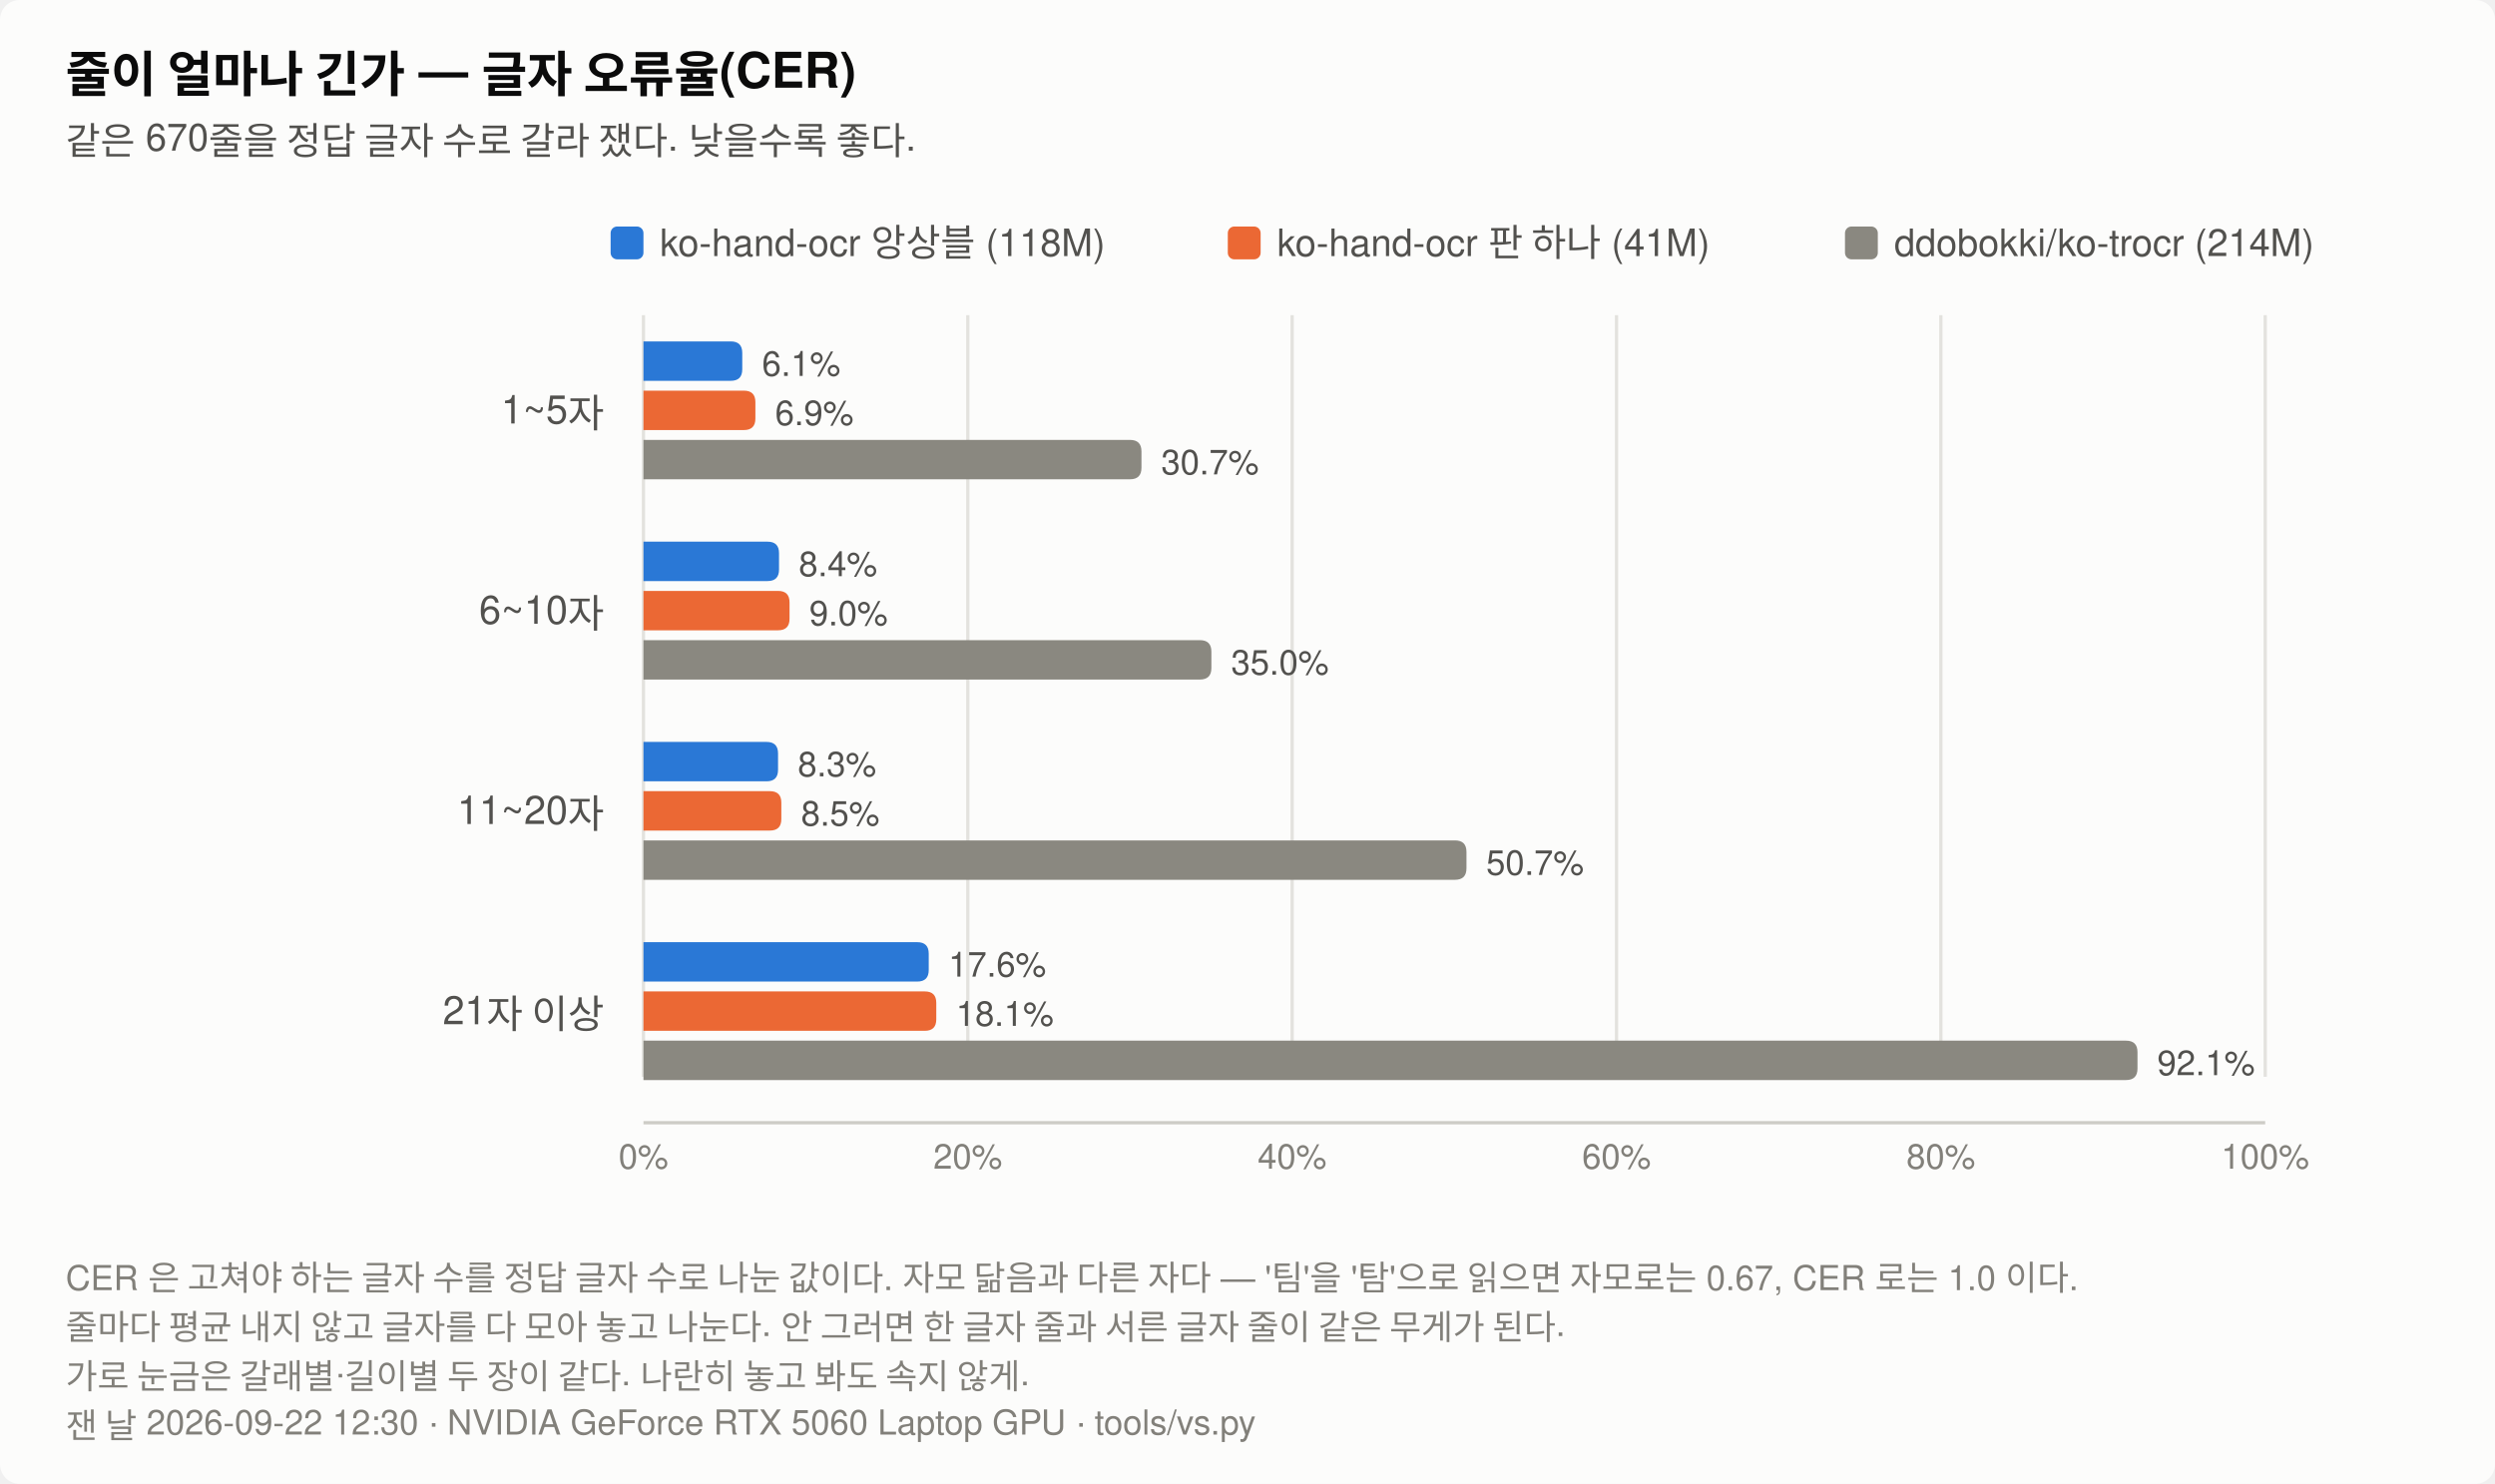
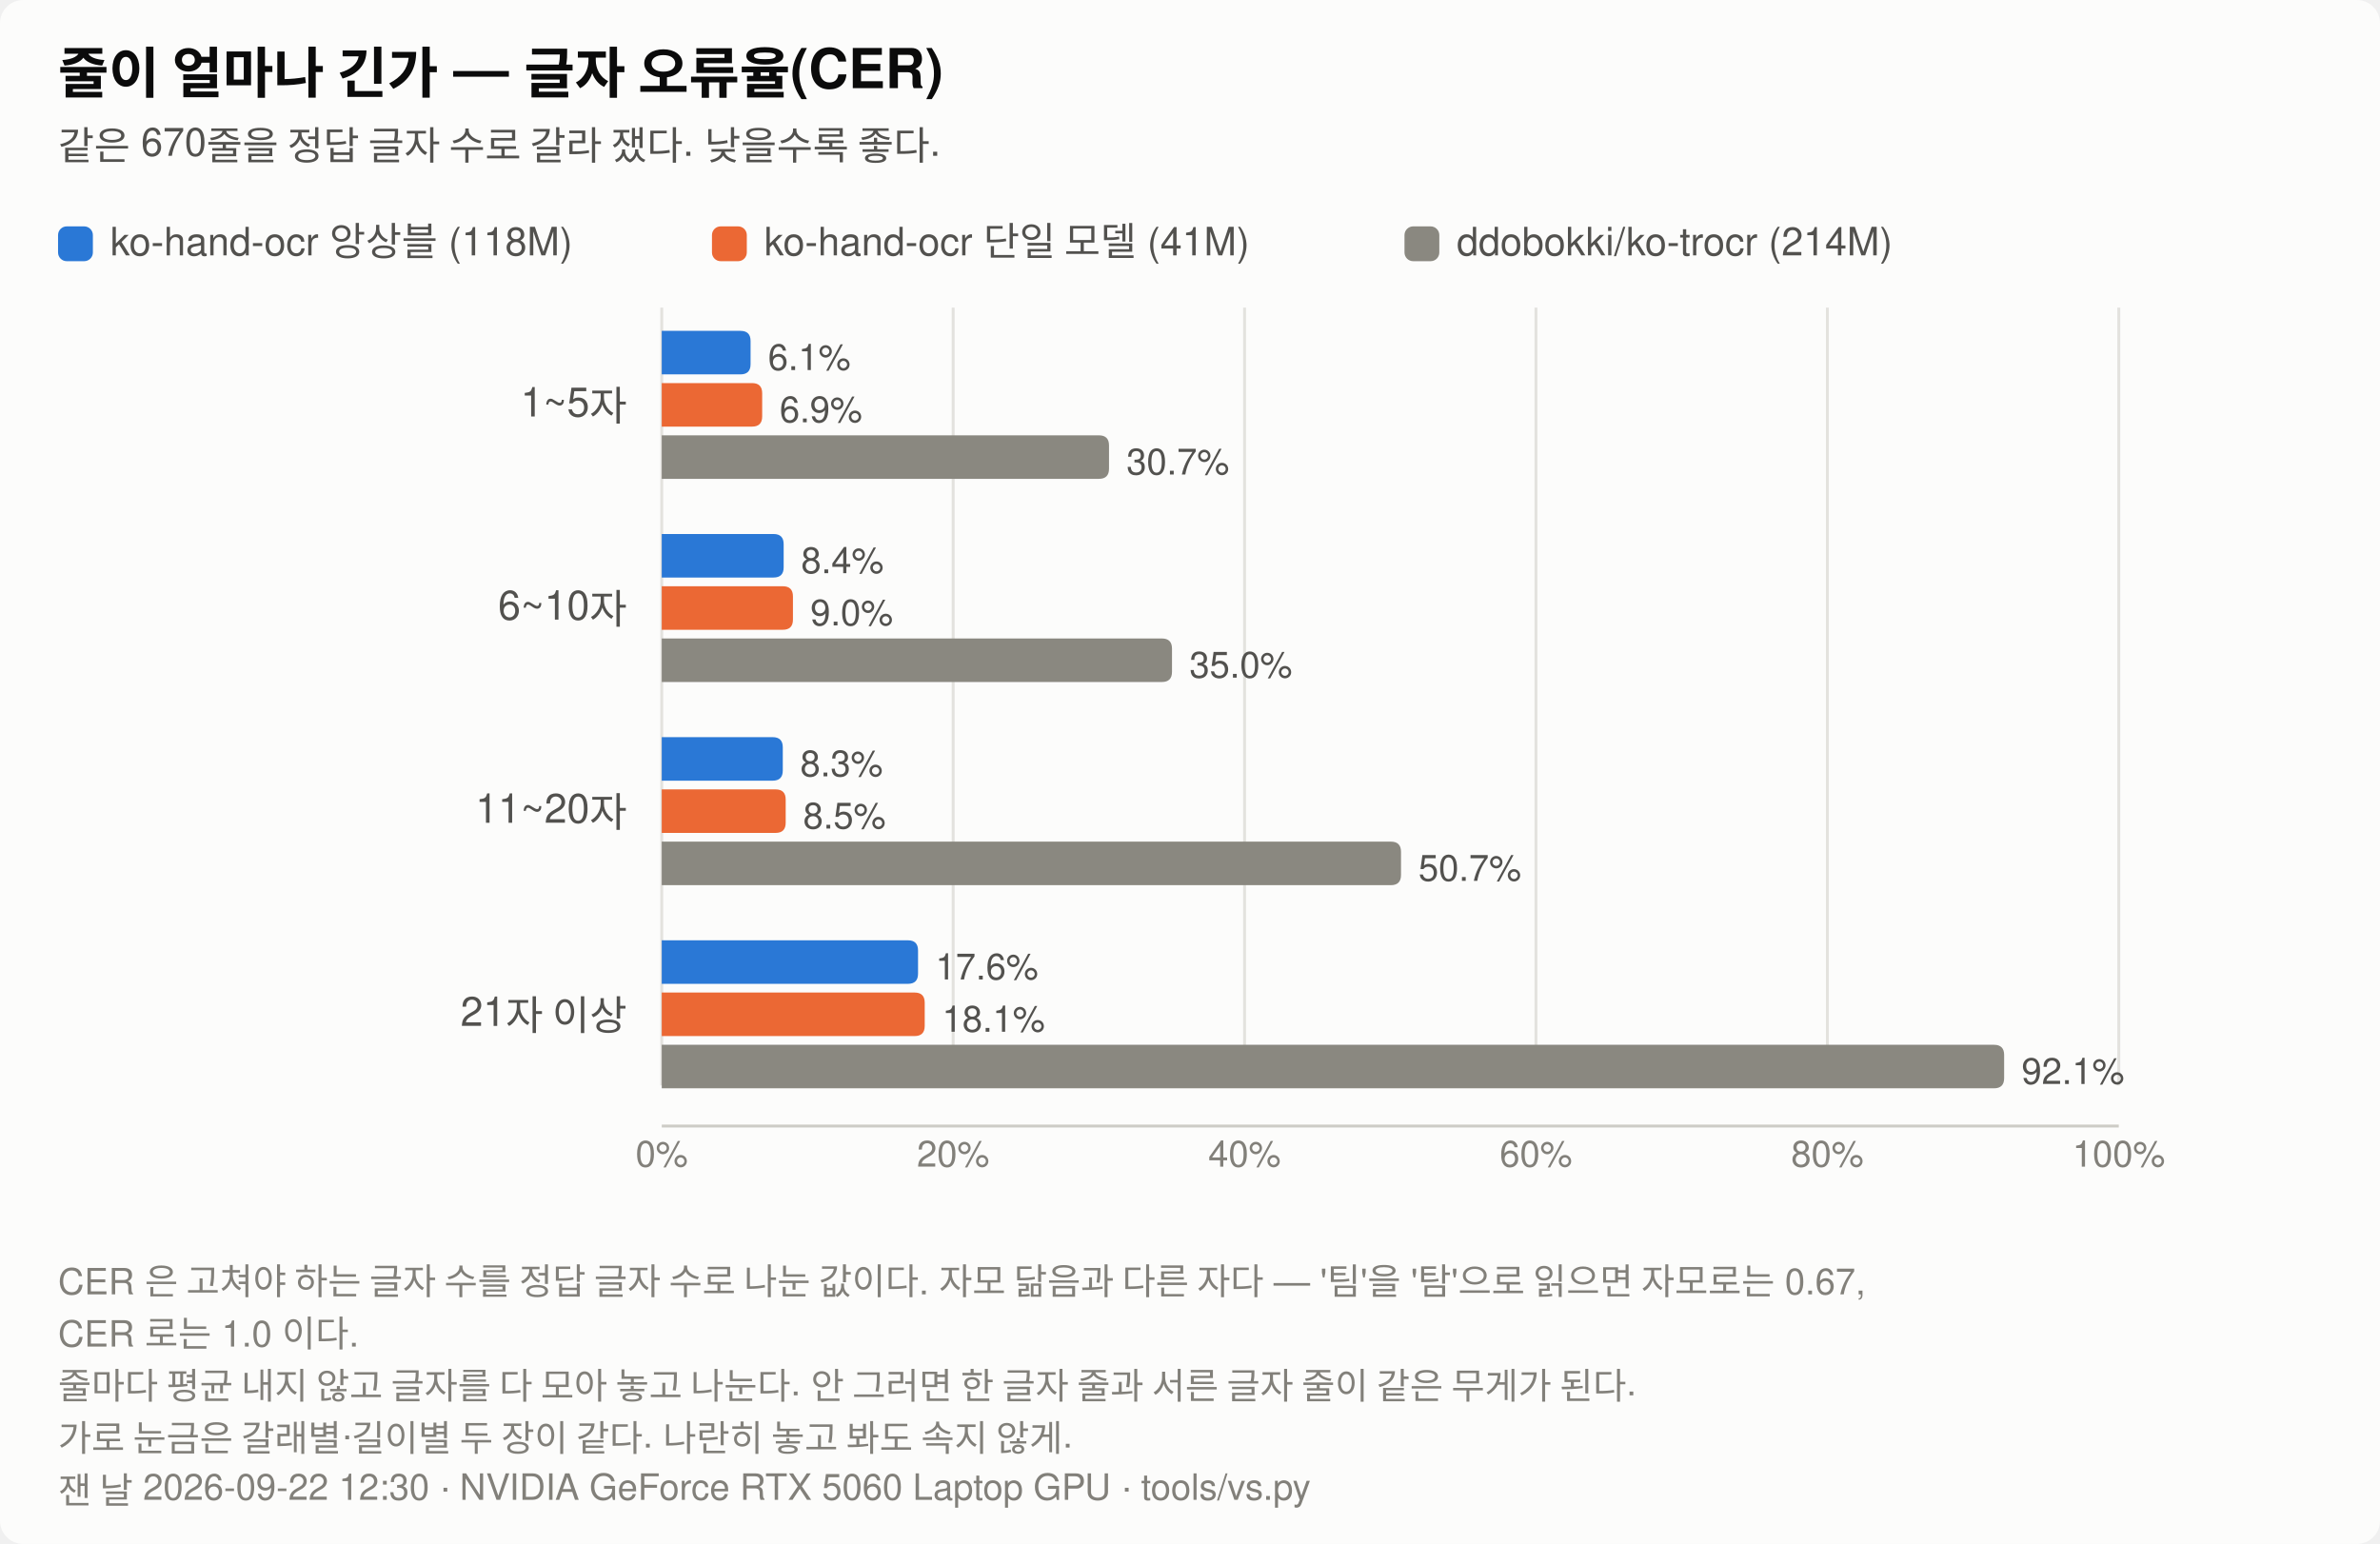
- <svg xmlns="http://www.w3.org/2000/svg" viewBox="0 0 760 452" width="760" height="452" role="img" aria-label="Character error rate by line length. Lower is better. 1~5자: ko-hand-ocr 앙상블 6 percent, ko-hand-ocr 판 하나 7 percent, ddobokki/ko-trocr 31 percent. 6~10자: ko-hand-ocr 앙상블 8 percent, ko-hand-ocr 판 하나 9 percent, ddobokki/ko-trocr 35 percent. 11~20자: ko-hand-ocr 앙상블 8 percent, ko-hand-ocr 판 하나 9 percent, ddobokki/ko-trocr 51 percent. 21자 이상: ko-hand-ocr 앙상블 18 percent, ko-hand-ocr 판 하나 18 percent, ddobokki/ko-trocr 92 percent.">
+ <svg xmlns="http://www.w3.org/2000/svg" viewBox="0 0 820 532" width="820" height="532" role="img" aria-label="Character error rate by line length. Lower is better. 1~5자: ko-hand-ocr 앙상블 6 percent, ko-hand-ocr 단일 모델 7 percent, ddobokki/ko-trocr 31 percent. 6~10자: ko-hand-ocr 앙상블 8 percent, ko-hand-ocr 단일 모델 9 percent, ddobokki/ko-trocr 35 percent. 11~20자: ko-hand-ocr 앙상블 8 percent, ko-hand-ocr 단일 모델 9 percent, ddobokki/ko-trocr 51 percent. 21자 이상: ko-hand-ocr 앙상블 18 percent, ko-hand-ocr 단일 모델 18 percent, ddobokki/ko-trocr 92 percent.">
  <style>
  .surface{fill:#fcfcfb}
  .ink{fill:#0b0b0b}
  .ink2{fill:#52514e}
  .ink3{fill:#82807a}
  .s0{fill:#2a78d6}
  .s1{fill:#eb6834}
  .s2{fill:#8a8880}
  .grid{stroke:#e3e2de;stroke-width:1}
  .rule{stroke:#cdccc6;stroke-width:1}
  text{font-family:-apple-system,BlinkMacSystemFont,"Segoe UI",Helvetica,Arial,sans-serif}
  @media (prefers-color-scheme: dark){
    .surface{fill:#1a1a19}
    .ink{fill:#ffffff}
    .ink2{fill:#c3c2b7}
    .ink3{fill:#8e8c84}
    .s0{fill:#3987e5}
    .s1{fill:#d95926}
    .s2{fill:#7c7a73}
    .grid{stroke:#3a3a38}
    .rule{stroke:#4a4946}
  }
</style>
-   <rect class="surface" width="760" height="452" rx="6" />
-   <text class="ink" x="20" y="28" font-size="15" font-weight="600">줄이 얼마나 긴가 — 글자 오류율(CER)</text>
-   <text class="ink2" x="20" y="47" font-size="11.5">같은 670줄을 정답 글자 수로 갈라 쟀다. 낮을수록 좋다.</text>
-   <rect class="s0" x="186" y="69" width="10" height="10" rx="2" />
-   <text class="ink2" x="201" y="78" font-size="11.5">ko-hand-ocr 앙상블 (118M)</text>
-   <rect class="s1" x="374.0" y="69" width="10" height="10" rx="2" />
-   <text class="ink2" x="389.0" y="78" font-size="11.5">ko-hand-ocr 판 하나 (41M)</text>
-   <rect class="s2" x="562.0" y="69" width="10" height="10" rx="2" />
-   <text class="ink2" x="577.0" y="78" font-size="11.5">ddobokki/ko-trocr (214M)</text>
-   <line class="grid" x1="196.0" y1="96.0" x2="196.0" y2="328.0" />
-   <line class="grid" x1="294.8" y1="96.0" x2="294.8" y2="328.0" />
-   <line class="grid" x1="393.6" y1="96.0" x2="393.6" y2="328.0" />
-   <line class="grid" x1="492.4" y1="96.0" x2="492.4" y2="328.0" />
-   <line class="grid" x1="591.2" y1="96.0" x2="591.2" y2="328.0" />
-   <line class="grid" x1="690.0" y1="96.0" x2="690.0" y2="328.0" />
-   <text class="ink2" x="184" y="129.0" font-size="12" text-anchor="end">1~5자</text>
-   <path class="s0" d="M196,104.0 H222.6 Q226.1,104.0 226.1,107.5 V112.5 Q226.1,116.0 222.6,116.0 H196 Z" />
-   <text class="ink2" x="232.1" y="114.5" font-size="10.5">6.1%</text>
-   <path class="s1" d="M196,119.0 H226.6 Q230.1,119.0 230.1,122.5 V127.5 Q230.1,131.0 226.6,131.0 H196 Z" />
-   <text class="ink2" x="236.1" y="129.5" font-size="10.5">6.9%</text>
-   <path class="s2" d="M196,134.0 H344.2 Q347.7,134.0 347.7,137.5 V142.5 Q347.7,146.0 344.2,146.0 H196 Z" />
-   <text class="ink2" x="353.7" y="144.5" font-size="10.5">30.7%</text>
-   <text class="ink2" x="184" y="190.0" font-size="12" text-anchor="end">6~10자</text>
-   <path class="s0" d="M196,165.0 H233.8 Q237.3,165.0 237.3,168.5 V173.5 Q237.3,177.0 233.8,177.0 H196 Z" />
-   <text class="ink2" x="243.3" y="175.5" font-size="10.5">8.4%</text>
-   <path class="s1" d="M196,180.0 H237.0 Q240.5,180.0 240.5,183.5 V188.5 Q240.5,192.0 237.0,192.0 H196 Z" />
-   <text class="ink2" x="246.5" y="190.5" font-size="10.5">9.0%</text>
-   <path class="s2" d="M196,195.0 H365.5 Q369.0,195.0 369.0,198.5 V203.5 Q369.0,207.0 365.5,207.0 H196 Z" />
-   <text class="ink2" x="375.0" y="205.5" font-size="10.5">35.0%</text>
-   <text class="ink2" x="184" y="251.0" font-size="12" text-anchor="end">11~20자</text>
-   <path class="s0" d="M196,226.0 H233.5 Q237.0,226.0 237.0,229.5 V234.5 Q237.0,238.0 233.5,238.0 H196 Z" />
-   <text class="ink2" x="243.0" y="236.5" font-size="10.5">8.3%</text>
-   <path class="s1" d="M196,241.0 H234.5 Q238.0,241.0 238.0,244.5 V249.5 Q238.0,253.0 234.5,253.0 H196 Z" />
-   <text class="ink2" x="244.0" y="251.5" font-size="10.5">8.5%</text>
-   <path class="s2" d="M196,256.0 H443.2 Q446.7,256.0 446.7,259.5 V264.5 Q446.7,268.0 443.2,268.0 H196 Z" />
-   <text class="ink2" x="452.7" y="266.5" font-size="10.5">50.7%</text>
-   <text class="ink2" x="184" y="312.0" font-size="12" text-anchor="end">21자 이상</text>
-   <path class="s0" d="M196,287.0 H279.4 Q282.9,287.0 282.9,290.5 V295.5 Q282.9,299.0 279.4,299.0 H196 Z" />
-   <text class="ink2" x="288.9" y="297.5" font-size="10.5">17.6%</text>
-   <path class="s1" d="M196,302.0 H281.7 Q285.2,302.0 285.2,305.5 V310.5 Q285.2,314.0 281.7,314.0 H196 Z" />
-   <text class="ink2" x="291.2" y="312.5" font-size="10.5">18.1%</text>
-   <path class="s2" d="M196,317.0 H647.6 Q651.1,317.0 651.1,320.5 V325.5 Q651.1,329.0 647.6,329.0 H196 Z" />
-   <text class="ink2" x="657.1" y="327.5" font-size="10.5">92.1%</text>
-   <line class="rule" x1="196" y1="342" x2="690" y2="342" />
-   <text class="ink3" x="196.0" y="356" font-size="10.5" text-anchor="middle">0%</text>
-   <text class="ink3" x="294.8" y="356" font-size="10.5" text-anchor="middle">20%</text>
-   <text class="ink3" x="393.6" y="356" font-size="10.5" text-anchor="middle">40%</text>
-   <text class="ink3" x="492.4" y="356" font-size="10.5" text-anchor="middle">60%</text>
-   <text class="ink3" x="591.2" y="356" font-size="10.5" text-anchor="middle">80%</text>
-   <text class="ink3" x="690.0" y="356" font-size="10.5" text-anchor="middle">100%</text>
-   <text class="ink3" x="20" y="393" font-size="10.5">CER 은 고쳐야 하는 글자 수를 정답 글자 수로 나눈 값이다. 자모 닮음과 다른 자다 — '팀'을 '탐'으로 읽으면 자모로는 0.67, CER 로는 1.0 이다.</text>
-   <text class="ink3" x="20" y="408" font-size="10.5">줄마다 평균 내지 않고 글자를 다 모아 놓고 나눈다. 안 그러면 한 글자 줄과 서른 글자 줄이 같은 무게가 된다.</text>
-   <text class="ink3" x="20" y="423" font-size="10.5">가로 눈금은 갈래별·길이별 두 장이 같다. 나란히 놓고 봐도 속지 않게.</text>
-   <text class="ink3" x="20" y="438" font-size="10.5">잰 날 2026-09-22 12:30 · NVIDIA GeForce RTX 5060 Laptop GPU · tools/vs.py</text>
+   <rect class="surface" width="820" height="532" rx="8" />
+   <text class="ink" x="20" y="32" font-size="19" font-weight="600">줄이 얼마나 긴가 — 글자 오류율(CER)</text>
+   <text class="ink2" x="20" y="55" font-size="13.5">같은 670줄을 정답 글자 수로 갈라 쟀다. 낮을수록 좋다.</text>
+   <rect class="s0" x="20.0" y="78" width="12" height="12" rx="3" />
+   <text class="ink2" x="38.0" y="88" font-size="13.5">ko-hand-ocr 앙상블 (118M)</text>
+   <rect class="s1" x="245.3" y="78" width="12" height="12" rx="3" />
+   <text class="ink2" x="263.3" y="88" font-size="13.5">ko-hand-ocr 단일 모델 (41M)</text>
+   <rect class="s2" x="483.9" y="78" width="12" height="12" rx="3" />
+   <text class="ink2" x="501.9" y="88" font-size="13.5">ddobokki/ko-trocr (214M)</text>
+   <line class="grid" x1="228.0" y1="106.0" x2="228.0" y2="374.0" />
+   <line class="grid" x1="328.4" y1="106.0" x2="328.4" y2="374.0" />
+   <line class="grid" x1="428.8" y1="106.0" x2="428.8" y2="374.0" />
+   <line class="grid" x1="529.2" y1="106.0" x2="529.2" y2="374.0" />
+   <line class="grid" x1="629.6" y1="106.0" x2="629.6" y2="374.0" />
+   <line class="grid" x1="730.0" y1="106.0" x2="730.0" y2="374.0" />
+   <text class="ink2" x="216" y="143.5" font-size="14" text-anchor="end">1~5자</text>
+   <path class="s0" d="M228,114.0 H255.1 Q258.6,114.0 258.6,117.5 V125.5 Q258.6,129.0 255.1,129.0 H228 Z" />
+   <text class="ink2" x="264.6" y="127.5" font-size="12.5">6.1%</text>
+   <path class="s1" d="M228,132.0 H259.1 Q262.6,132.0 262.6,135.5 V143.5 Q262.6,147.0 259.1,147.0 H228 Z" />
+   <text class="ink2" x="268.6" y="145.5" font-size="12.5">6.9%</text>
+   <path class="s2" d="M228,150.0 H378.6 Q382.1,150.0 382.1,153.5 V161.5 Q382.1,165.0 378.6,165.0 H228 Z" />
+   <text class="ink2" x="388.1" y="163.5" font-size="12.5">30.7%</text>
+   <text class="ink2" x="216" y="213.5" font-size="14" text-anchor="end">6~10자</text>
+   <path class="s0" d="M228,184.0 H266.5 Q270.0,184.0 270.0,187.5 V195.5 Q270.0,199.0 266.5,199.0 H228 Z" />
+   <text class="ink2" x="276.0" y="197.5" font-size="12.5">8.4%</text>
+   <path class="s1" d="M228,202.0 H269.7 Q273.2,202.0 273.2,205.5 V213.5 Q273.2,217.0 269.7,217.0 H228 Z" />
+   <text class="ink2" x="279.2" y="215.5" font-size="12.5">9.0%</text>
+   <path class="s2" d="M228,220.0 H400.3 Q403.8,220.0 403.8,223.5 V231.5 Q403.8,235.0 400.3,235.0 H228 Z" />
+   <text class="ink2" x="409.8" y="233.5" font-size="12.5">35.0%</text>
+   <text class="ink2" x="216" y="283.5" font-size="14" text-anchor="end">11~20자</text>
+   <path class="s0" d="M228,254.0 H266.2 Q269.7,254.0 269.7,257.5 V265.5 Q269.7,269.0 266.2,269.0 H228 Z" />
+   <text class="ink2" x="275.7" y="267.5" font-size="12.5">8.3%</text>
+   <path class="s1" d="M228,272.0 H267.2 Q270.7,272.0 270.7,275.5 V283.5 Q270.7,287.0 267.2,287.0 H228 Z" />
+   <text class="ink2" x="276.7" y="285.5" font-size="12.5">8.5%</text>
+   <path class="s2" d="M228,290.0 H479.2 Q482.7,290.0 482.7,293.5 V301.5 Q482.7,305.0 479.2,305.0 H228 Z" />
+   <text class="ink2" x="488.7" y="303.5" font-size="12.5">50.7%</text>
+   <text class="ink2" x="216" y="353.5" font-size="14" text-anchor="end">21자 이상</text>
+   <path class="s0" d="M228,324.0 H312.8 Q316.3,324.0 316.3,327.5 V335.5 Q316.3,339.0 312.8,339.0 H228 Z" />
+   <text class="ink2" x="322.3" y="337.5" font-size="12.5">17.6%</text>
+   <path class="s1" d="M228,342.0 H315.1 Q318.6,342.0 318.6,345.5 V353.5 Q318.6,357.0 315.1,357.0 H228 Z" />
+   <text class="ink2" x="324.6" y="355.5" font-size="12.5">18.1%</text>
+   <path class="s2" d="M228,360.0 H687.0 Q690.5,360.0 690.5,363.5 V371.5 Q690.5,375.0 687.0,375.0 H228 Z" />
+   <text class="ink2" x="696.5" y="373.5" font-size="12.5">92.1%</text>
+   <line class="rule" x1="228" y1="388" x2="730" y2="388" />
+   <text class="ink3" x="228.0" y="402" font-size="12.5" text-anchor="middle">0%</text>
+   <text class="ink3" x="328.4" y="402" font-size="12.5" text-anchor="middle">20%</text>
+   <text class="ink3" x="428.8" y="402" font-size="12.5" text-anchor="middle">40%</text>
+   <text class="ink3" x="529.2" y="402" font-size="12.5" text-anchor="middle">60%</text>
+   <text class="ink3" x="629.6" y="402" font-size="12.5" text-anchor="middle">80%</text>
+   <text class="ink3" x="730.0" y="402" font-size="12.5" text-anchor="middle">100%</text>
+   <text class="ink3" x="20" y="446" font-size="12.5">CER 은 고쳐야 하는 글자 수를 정답 글자 수로 나눈 값이다. 자모 닮음과 다른 자다 — '팀'을 '탐'으로 읽으면 자모로는 0.67,</text>
+   <text class="ink3" x="20" y="464" font-size="12.5">CER 로는 1.0 이다.</text>
+   <text class="ink3" x="20" y="482" font-size="12.5">줄마다 평균 내지 않고 글자를 다 모아 놓고 나눈다. 안 그러면 한 글자 줄과 서른 글자 줄이 같은 무게가 된다.</text>
+   <text class="ink3" x="20" y="500" font-size="12.5">가로 눈금은 갈래별·길이별 두 장이 같다. 나란히 놓고 봐도 속지 않게.</text>
+   <text class="ink3" x="20" y="518" font-size="12.5">잰 날 2026-09-22 12:30 · NVIDIA GeForce RTX 5060 Laptop GPU · tools/vs.py</text>
</svg>
